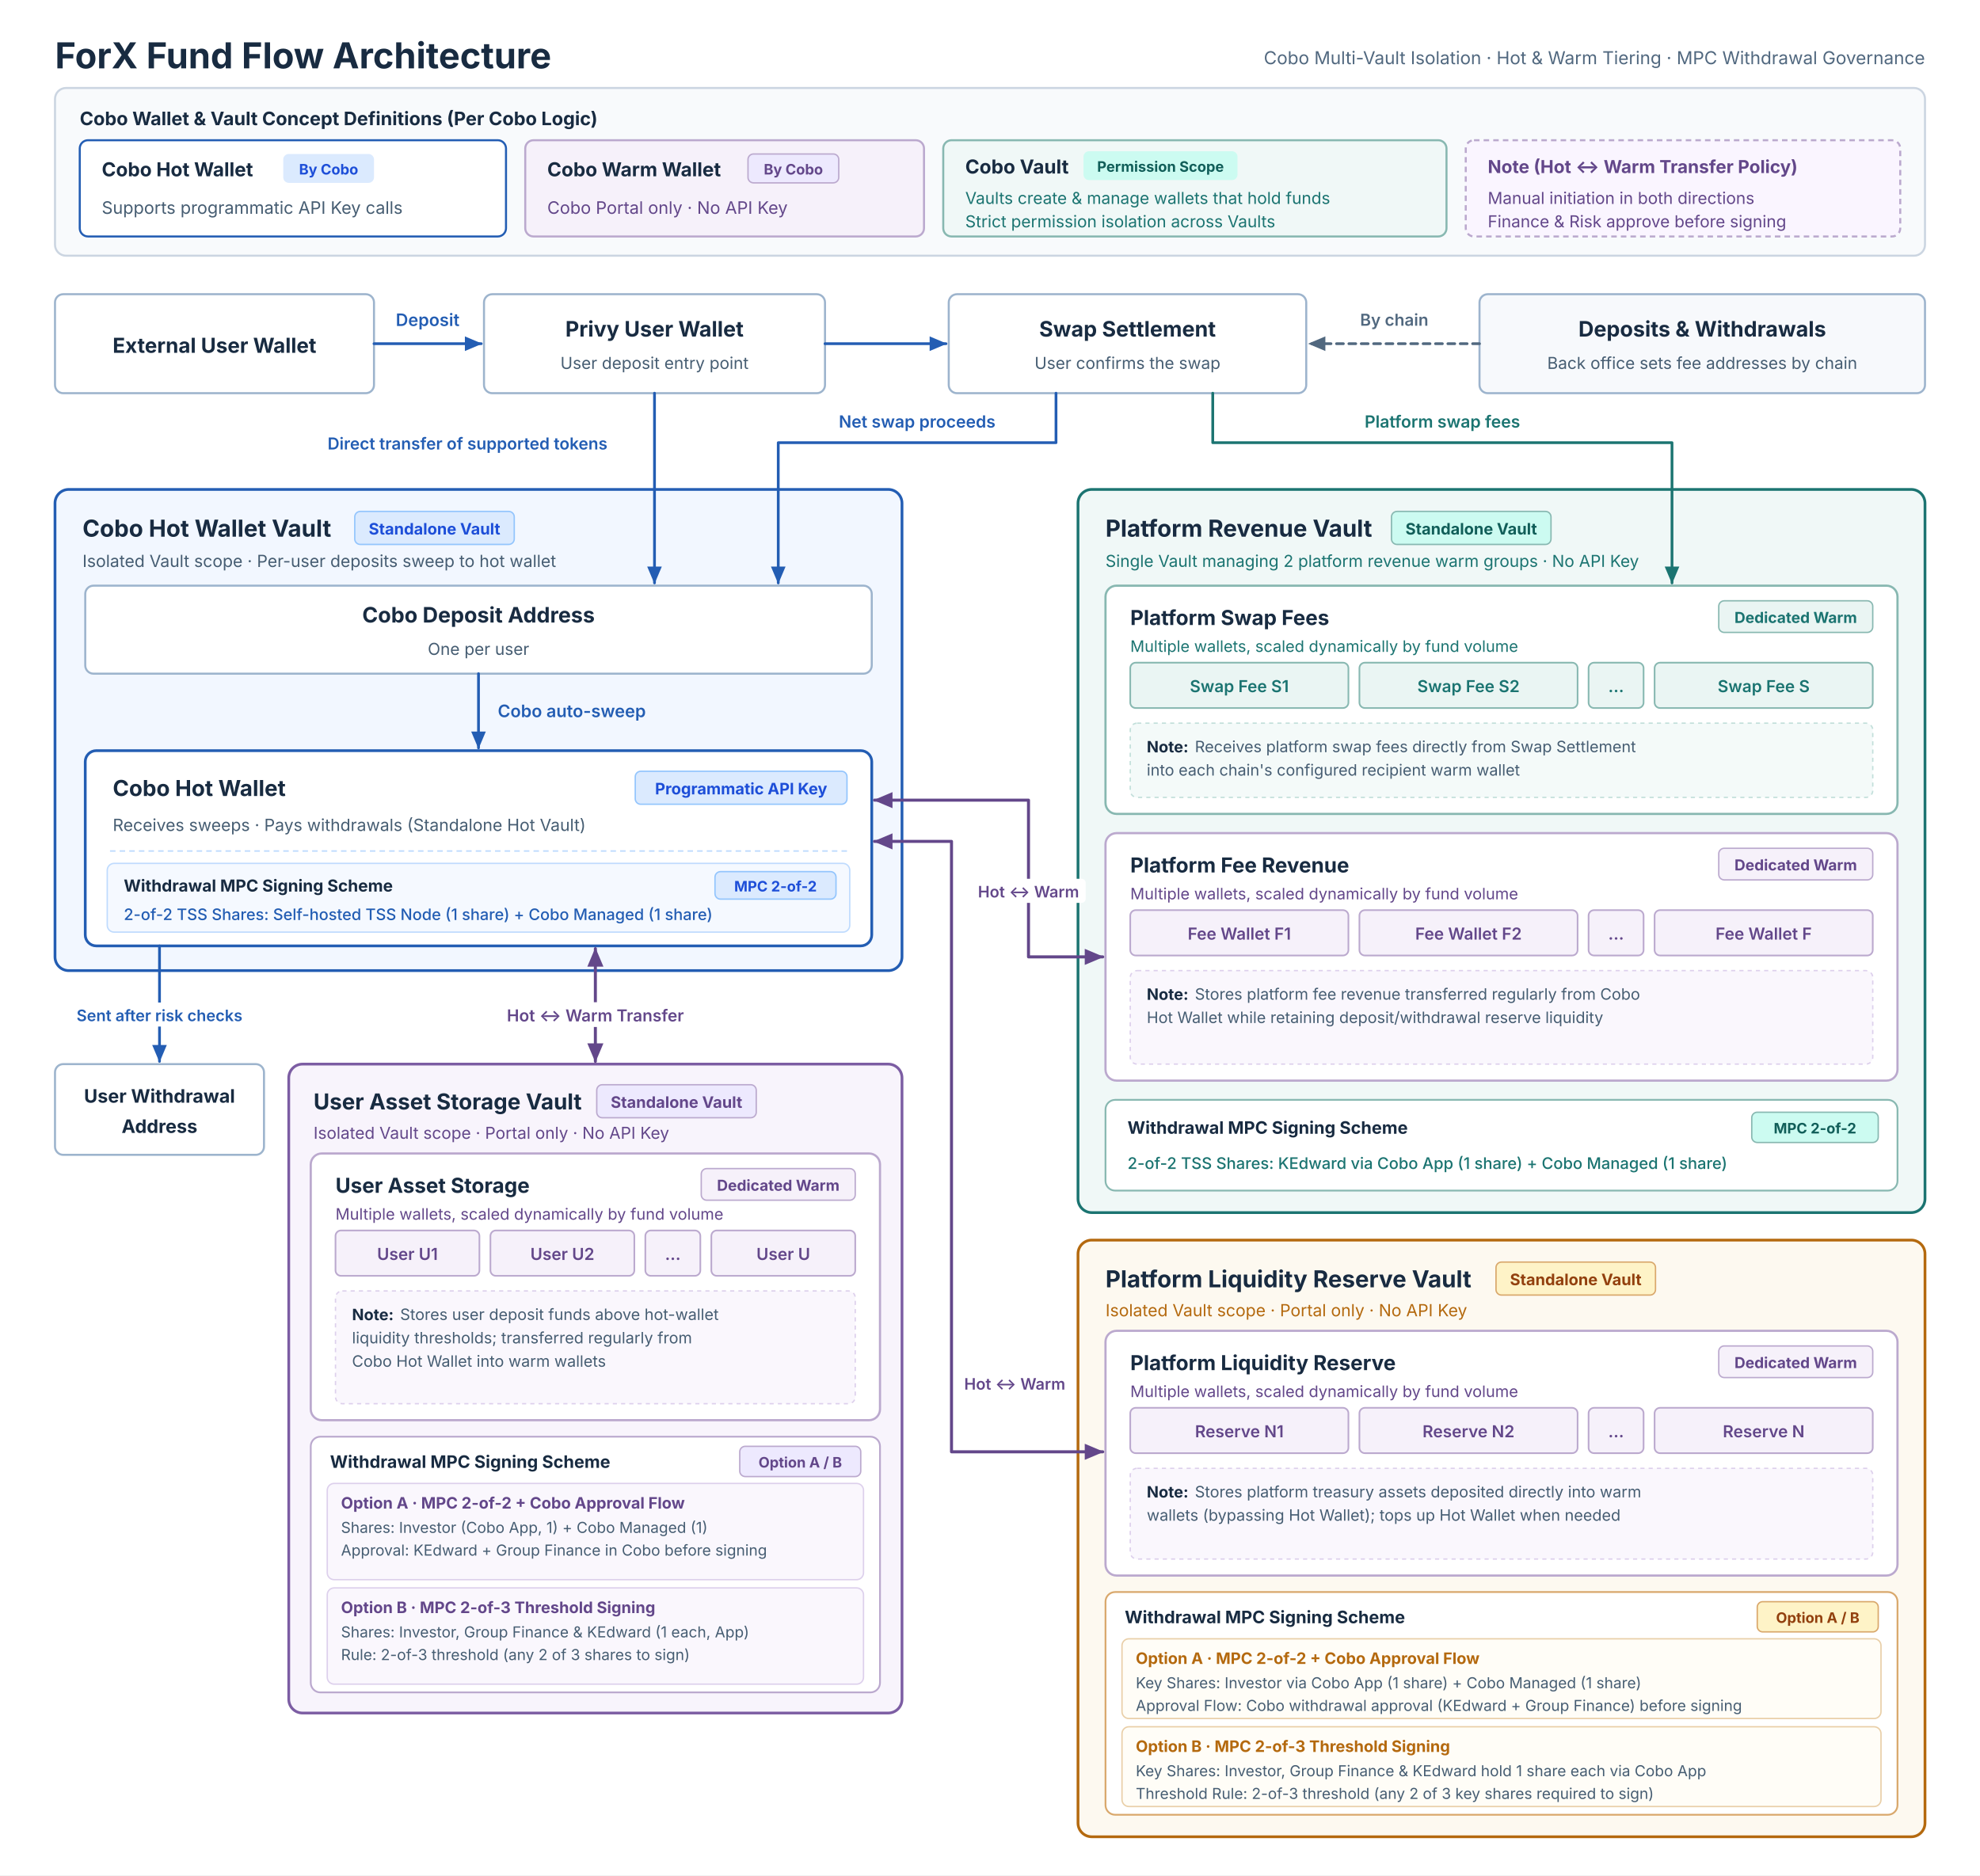
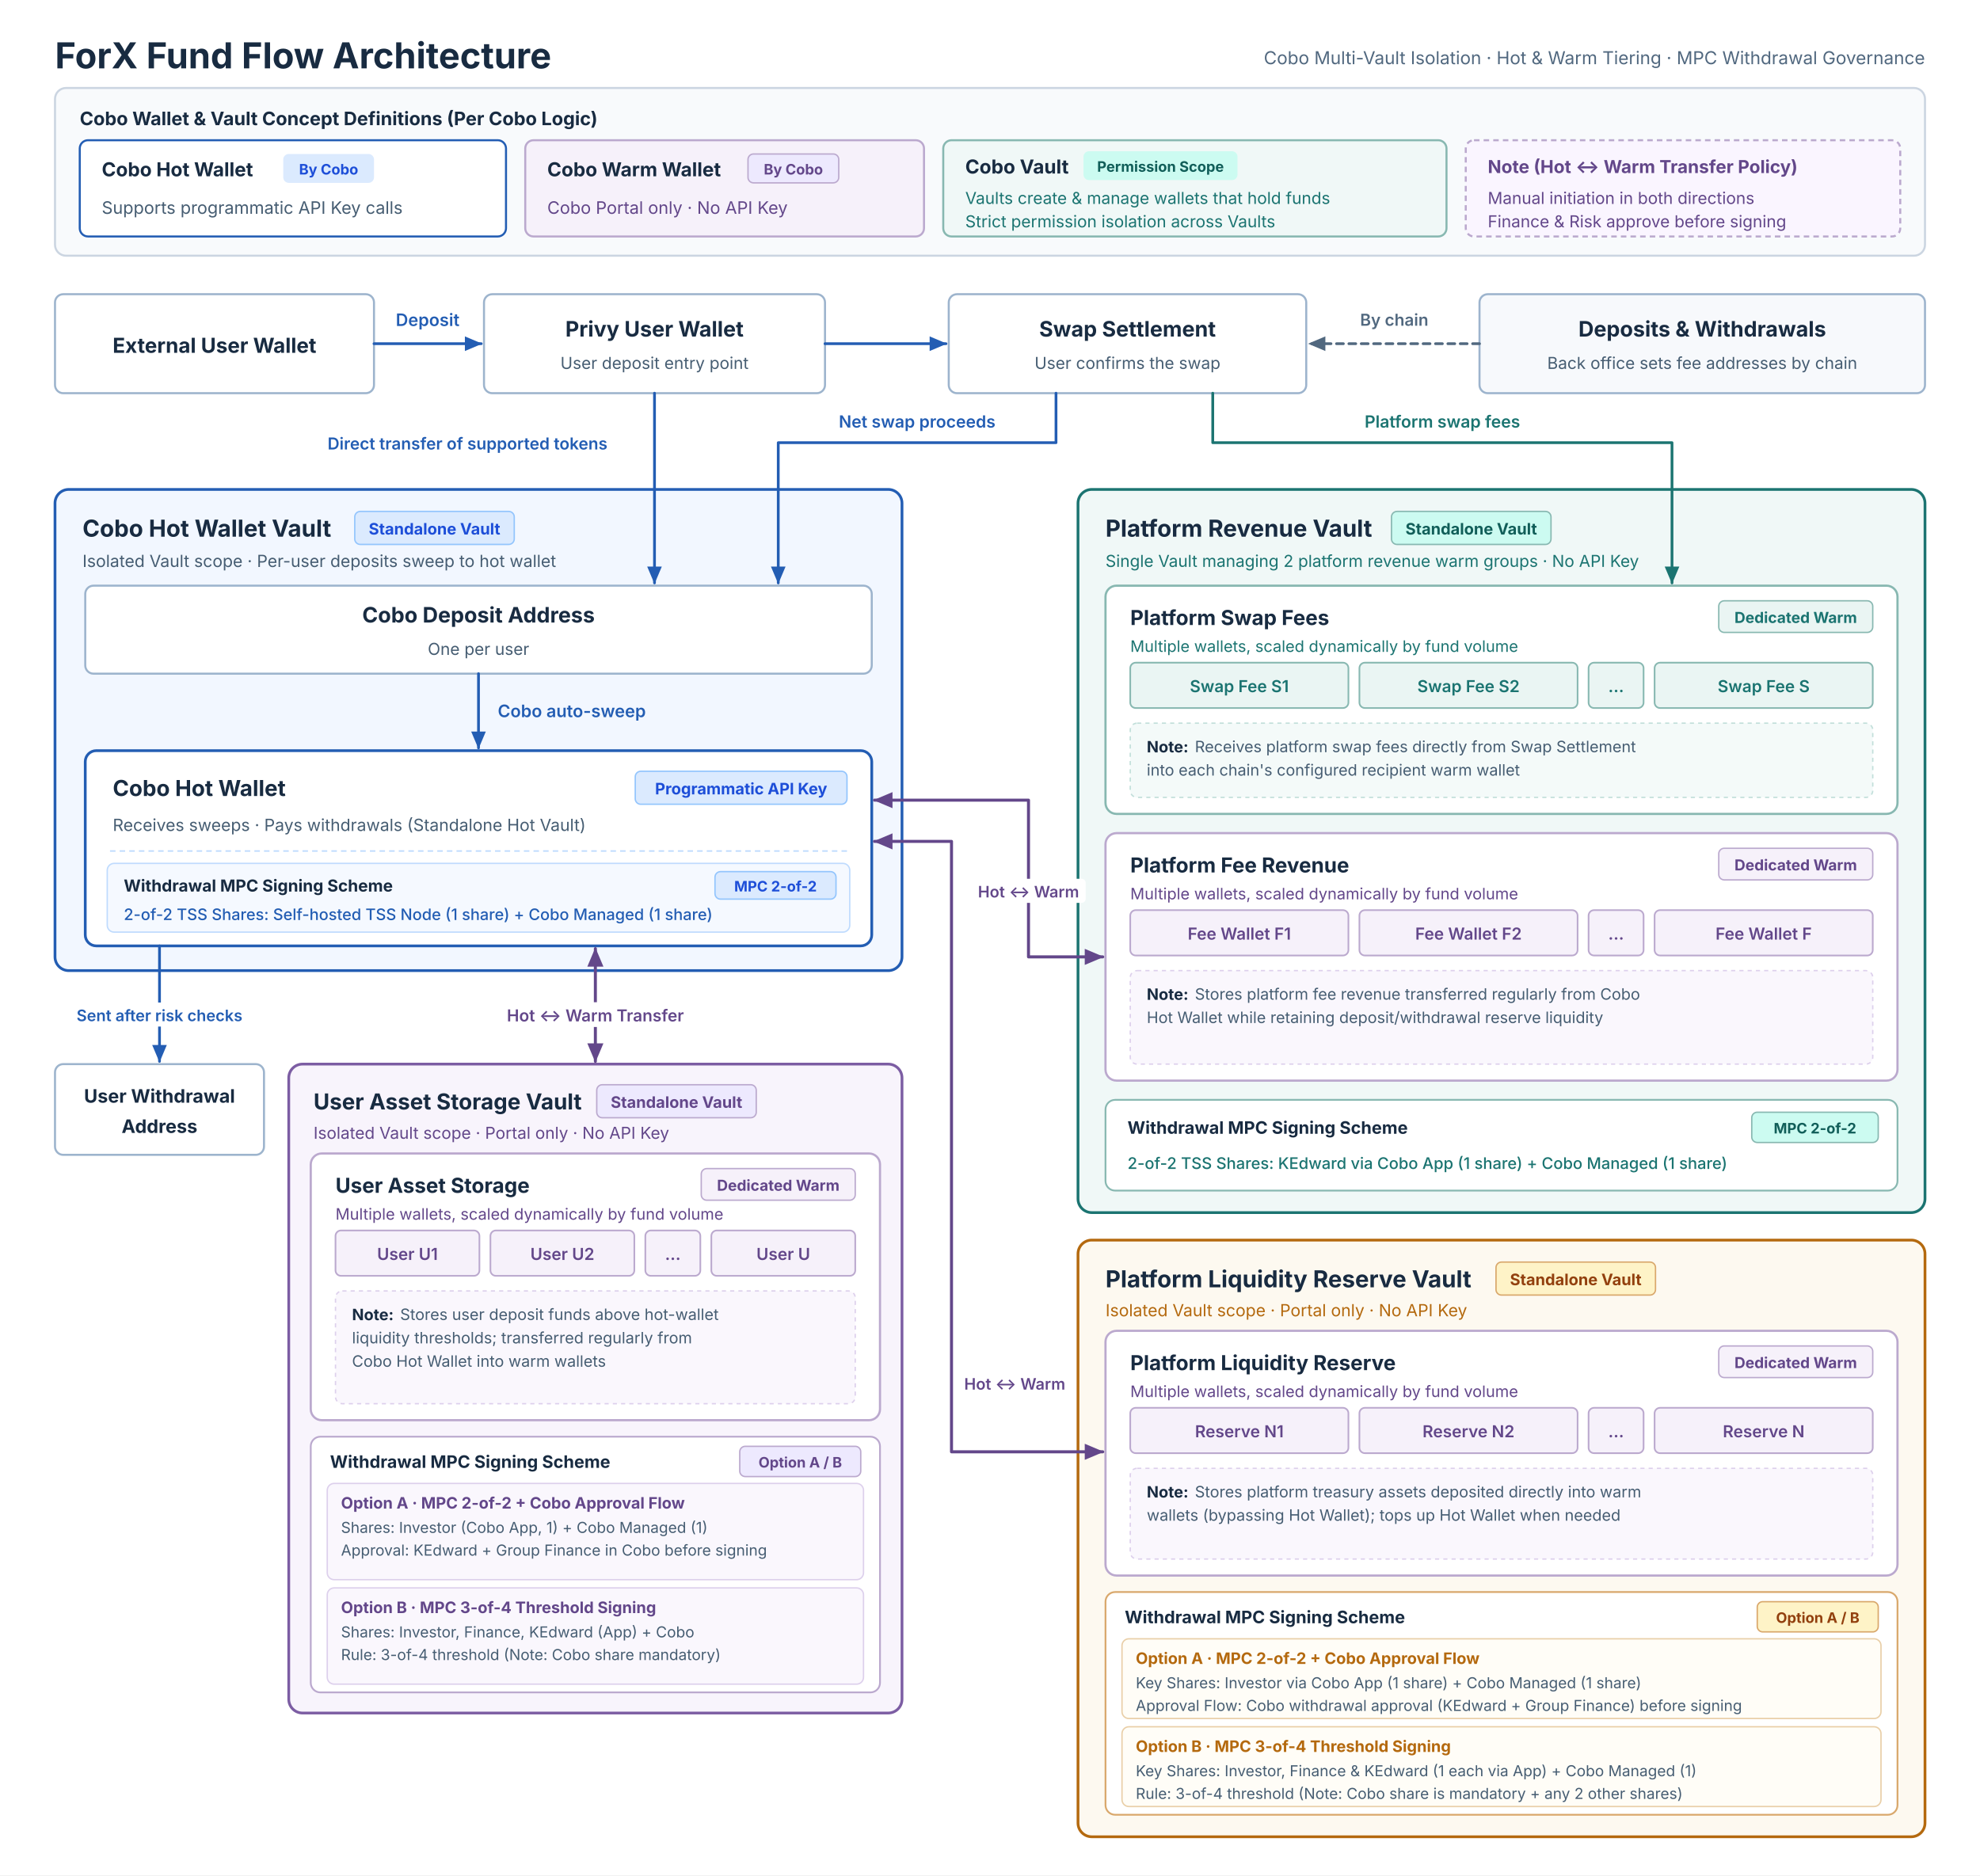
<svg xmlns="http://www.w3.org/2000/svg" viewBox="0 0 1440 1364" width="1440" height="1364" role="img" aria-label="ForX Fund Flow Architecture">
  <defs>
    <style>
      text { font-family: "PingFang SC", "Hiragino Sans GB", "Microsoft YaHei", "WenQuanYi Micro Hei", -apple-system, BlinkMacSystemFont, "Segoe UI", sans-serif; }
    </style>
    <marker id="arr-blue" viewBox="0 0 10 10" refX="8.5" refY="5" markerWidth="7" markerHeight="7" orient="auto">
      <path d="M 0 1.2 L 9 5 L 0 8.8 z" fill="#235DB3" />
    </marker>
    <marker id="arr-teal" viewBox="0 0 10 10" refX="8.5" refY="5" markerWidth="7" markerHeight="7" orient="auto">
      <path d="M 0 1.2 L 9 5 L 0 8.8 z" fill="#1B7471" />
    </marker>
    <marker id="arr-slate" viewBox="0 0 10 10" refX="8.5" refY="5" markerWidth="7" markerHeight="7" orient="auto">
      <path d="M 0 1.2 L 9 5 L 0 8.8 z" fill="#51687F" />
    </marker>
    <marker id="arr-purple" viewBox="0 0 10 10" refX="8.5" refY="5" markerWidth="7" markerHeight="7" orient="auto">
      <path d="M 0 1.2 L 9 5 L 0 8.8 z" fill="#63478A" />
    </marker>
    <marker id="arr-purple-start" viewBox="0 0 10 10" refX="1.5" refY="5" markerWidth="7" markerHeight="7" orient="auto">
      <path d="M 10 1.2 L 1 5 L 10 8.8 z" fill="#63478A" />
    </marker>
  </defs>
  <rect x="0" y="0" width="1440" height="1364" fill="#FFFFFF" />
  <text x="40" y="40" font-size="26" fill="#182B41" font-weight="bold" text-anchor="start" dominant-baseline="middle">ForX Fund Flow Architecture</text>
  <text x="1400" y="42" font-size="13" fill="#51687F" font-weight="normal" text-anchor="end" dominant-baseline="middle">Cobo Multi-Vault Isolation · Hot &amp; Warm Tiering · MPC Withdrawal Governance</text>
  <rect x="40" y="64" width="1360" height="122" rx="8" ry="8" fill="#F8FAFC" stroke="#CBD5E1" stroke-width="1.5" />
  <text x="58" y="86" font-size="13.5" fill="#182B41" font-weight="bold" text-anchor="start" dominant-baseline="middle">Cobo Wallet &amp; Vault Concept Definitions (Per Cobo Logic)</text>
  <rect x="58" y="102" width="310" height="70" rx="6" ry="6" fill="#FFFFFF" stroke="#235DB3" stroke-width="1.5" />
  <text x="74" y="123" font-size="14" fill="#182B41" font-weight="bold" text-anchor="start" dominant-baseline="middle">Cobo Hot Wallet</text>
  <rect x="206" y="112" width="66" height="21" rx="4" fill="#DBEAFE" />
  <text x="239.0" y="123.0" font-size="10.5" fill="#1D4ED8" font-weight="bold" text-anchor="middle" dominant-baseline="middle">By Cobo</text>
  <text x="74" y="151" font-size="12.5" fill="#465D72" font-weight="normal" text-anchor="start" dominant-baseline="middle">Supports programmatic API Key calls</text>
  <rect x="382" y="102" width="290" height="70" rx="6" ry="6" fill="#F6F1FA" stroke="#BBA9CE" stroke-width="1.5" />
  <text x="398" y="123" font-size="14" fill="#182B41" font-weight="bold" text-anchor="start" dominant-baseline="middle">Cobo Warm Wallet</text>
  <rect x="544" y="112" width="66" height="21" rx="4" fill="#EDE9FE" stroke="#BBA9CE" stroke-width="1" />
  <text x="577.0" y="123.0" font-size="10.5" fill="#63478A" font-weight="bold" text-anchor="middle" dominant-baseline="middle">By Cobo</text>
  <text x="398" y="151" font-size="12.5" fill="#63478A" font-weight="normal" text-anchor="start" dominant-baseline="middle">Cobo Portal only · No API Key</text>
  <rect x="686" y="102" width="366" height="70" rx="6" ry="6" fill="#F0F8F7" stroke="#88B8B1" stroke-width="1.5" />
  <text x="702" y="121" font-size="14" fill="#182B41" font-weight="bold" text-anchor="start" dominant-baseline="middle">Cobo Vault</text>
  <rect x="788" y="110" width="112" height="21" rx="4" fill="#CCFBF1" />
  <text x="844.0" y="121.0" font-size="10.5" fill="#115E59" font-weight="bold" text-anchor="middle" dominant-baseline="middle">Permission Scope</text>
  <text x="702" y="144" font-size="12" fill="#1B7471" font-weight="normal" text-anchor="start" dominant-baseline="middle">Vaults create &amp; manage wallets that hold funds</text>
  <text x="702" y="161" font-size="12" fill="#1B7471" font-weight="normal" text-anchor="start" dominant-baseline="middle">Strict permission isolation across Vaults</text>
  <rect x="1066" y="102" width="316" height="70" rx="6" ry="6" fill="#FAF5FF" stroke="#BBA9CE" stroke-width="1.5" stroke-dasharray="4 3" />
  <text x="1082" y="121" font-size="13" fill="#63478A" font-weight="bold" text-anchor="start" dominant-baseline="middle">Note (Hot ↔ Warm Transfer Policy)</text>
  <text x="1082" y="144" font-size="12" fill="#63478A" font-weight="normal" text-anchor="start" dominant-baseline="middle">Manual initiation in both directions</text>
  <text x="1082" y="161" font-size="12" fill="#63478A" font-weight="normal" text-anchor="start" dominant-baseline="middle">Finance &amp; Risk approve before signing</text>
  <rect x="40" y="214" width="232" height="72" rx="6" ry="6" fill="#FFFFFF" stroke="#9DB4CD" stroke-width="1.5" />
  <text x="156.0" y="251.0" font-size="15" fill="#182B41" font-weight="bold" text-anchor="middle" dominant-baseline="middle">External User Wallet</text>
  <rect x="352" y="214" width="248" height="72" rx="6" ry="6" fill="#FFFFFF" stroke="#9DB4CD" stroke-width="1.5" />
  <text x="476.0" y="239.0" font-size="15.5" fill="#182B41" font-weight="bold" text-anchor="middle" dominant-baseline="middle">Privy User Wallet</text>
  <text x="476.0" y="264.0" font-size="12" fill="#465D72" font-weight="normal" text-anchor="middle" dominant-baseline="middle">User deposit entry point</text>
  <rect x="690" y="214" width="260" height="72" rx="6" ry="6" fill="#FFFFFF" stroke="#9DB4CD" stroke-width="1.5" />
  <text x="820.0" y="239.0" font-size="15.5" fill="#182B41" font-weight="bold" text-anchor="middle" dominant-baseline="middle">Swap Settlement</text>
  <text x="820.0" y="264.0" font-size="12" fill="#465D72" font-weight="normal" text-anchor="middle" dominant-baseline="middle">User confirms the swap</text>
  <rect x="1076" y="214" width="324" height="72" rx="6" ry="6" fill="#F7F9FC" stroke="#9DB4CD" stroke-width="1.5" />
  <text x="1238.0" y="239.0" font-size="15.5" fill="#182B41" font-weight="bold" text-anchor="middle" dominant-baseline="middle">Deposits &amp; Withdrawals</text>
  <text x="1238.0" y="264.0" font-size="12" fill="#465D72" font-weight="normal" text-anchor="middle" dominant-baseline="middle">Back office sets fee addresses by chain</text>
  <path d="M 272 250 L 350 250" fill="none" stroke="#235DB3" stroke-width="2.0" stroke-linejoin="round" stroke-linecap="round" marker-end="url(#arr-blue)" />
  <rect x="279.5" y="222.8" width="63.0" height="18.5" rx="3" fill="#FFFFFF" />
  <text x="311" y="232.5" font-size="12.5" fill="#235DB3" font-weight="600" text-anchor="middle" dominant-baseline="middle">Deposit</text>
  <path d="M 600 250 L 688 250" fill="none" stroke="#235DB3" stroke-width="2.0" stroke-linejoin="round" stroke-linecap="round" marker-end="url(#arr-blue)" />
  <path d="M 1076 250 L 952 250" fill="none" stroke="#51687F" stroke-width="2.0" stroke-linejoin="round" stroke-linecap="round" stroke-dasharray="5 4" marker-end="url(#arr-slate)" />
  <rect x="980.1" y="223.0" width="67.8" height="18.0" rx="3" fill="#FFFFFF" />
  <text x="1014" y="232.5" font-size="12" fill="#51687F" font-weight="600" text-anchor="middle" dominant-baseline="middle">By chain</text>
  <rect x="40" y="356" width="616" height="350" rx="10" ry="10" fill="#F2F7FF" stroke="#235DB3" stroke-width="2.0" />
  <text x="60" y="384" font-size="17" fill="#182B41" font-weight="bold" text-anchor="start" dominant-baseline="middle">Cobo Hot Wallet Vault</text>
  <rect x="258" y="372" width="116" height="24" rx="4" fill="#DBEAFE" stroke="#93C5FD" stroke-width="1" />
  <text x="316.0" y="384.5" font-size="11.5" fill="#1D4ED8" font-weight="bold" text-anchor="middle" dominant-baseline="middle">Standalone Vault</text>
  <text x="60" y="408" font-size="12.2" fill="#465D72" font-weight="normal" text-anchor="start" dominant-baseline="middle">Isolated Vault scope · Per-user deposits sweep to hot wallet</text>
  <rect x="62" y="426" width="572" height="64" rx="6" ry="6" fill="#FFFFFF" stroke="#9DB4CD" stroke-width="1.5" />
  <text x="348.0" y="447.0" font-size="15.5" fill="#182B41" font-weight="bold" text-anchor="middle" dominant-baseline="middle">Cobo Deposit Address</text>
  <text x="348.0" y="472.0" font-size="12" fill="#465D72" font-weight="normal" text-anchor="middle" dominant-baseline="middle">One per user</text>
  <rect x="62" y="546" width="572" height="142" rx="8" ry="8" fill="#FFFFFF" stroke="#235DB3" stroke-width="2.0" />
  <text x="82" y="573" font-size="16" fill="#182B41" font-weight="bold" text-anchor="start" dominant-baseline="middle">Cobo Hot Wallet</text>
  <rect x="462" y="561" width="154" height="24" rx="4" fill="#DBEAFE" stroke="#93C5FD" stroke-width="1" />
  <text x="539.0" y="573.5" font-size="11.5" fill="#1D4ED8" font-weight="bold" text-anchor="middle" dominant-baseline="middle">Programmatic API Key</text>
  <text x="82" y="600" font-size="12.2" fill="#465D72" font-weight="normal" text-anchor="start" dominant-baseline="middle">Receives sweeps · Pays withdrawals (Standalone Hot Vault)</text>
  <line x1="80" y1="619" x2="616" y2="619" stroke="#BFDBFE" stroke-width="1.1" stroke-dasharray="4 3" />
  <rect x="78" y="628" width="540" height="50" rx="5" ry="5" fill="#F5F9FF" stroke="#BFDBFE" stroke-width="1.0" />
  <text x="90" y="644" font-size="12" fill="#182B41" font-weight="bold" text-anchor="start" dominant-baseline="middle">Withdrawal MPC Signing Scheme</text>
  <rect x="520" y="634" width="88" height="20" rx="4" fill="#DBEAFE" stroke="#93C5FD" stroke-width="1" />
  <text x="564.0" y="644.5" font-size="10.5" fill="#1D4ED8" font-weight="bold" text-anchor="middle" dominant-baseline="middle">MPC 2-of-2</text>
  <text x="90" y="665" font-size="11.5" fill="#235DB3" font-weight="500" text-anchor="start" dominant-baseline="middle">2-of-2 TSS Shares: Self-hosted TSS Node (1 share) + Cobo Managed (1 share)</text>
  <path d="M 348 490 L 348 544" fill="none" stroke="#235DB3" stroke-width="2.0" stroke-linejoin="round" stroke-linecap="round" marker-end="url(#arr-blue)" />
  <text x="362" y="517" font-size="12.5" fill="#235DB3" font-weight="600" text-anchor="start" dominant-baseline="middle">Cobo auto-sweep</text>
  <rect x="40" y="774" width="152" height="66" rx="6" ry="6" fill="#FFFFFF" stroke="#9DB4CD" stroke-width="1.5" />
  <text x="116.0" y="797.0" font-size="13.5" fill="#182B41" font-weight="bold" text-anchor="middle" dominant-baseline="middle">User Withdrawal</text>
  <text x="116.0" y="819.0" font-size="13.5" fill="#182B41" font-weight="bold" text-anchor="middle" dominant-baseline="middle">Address</text>
  <rect x="210" y="774" width="446" height="472" rx="10" ry="10" fill="#F8F4FC" stroke="#7C5DA3" stroke-width="2.0" />
  <text x="228" y="801" font-size="16" fill="#182B41" font-weight="bold" text-anchor="start" dominant-baseline="middle">User Asset Storage Vault</text>
  <rect x="434" y="789" width="116" height="24" rx="4" fill="#EDE9FE" stroke="#BBA9CE" stroke-width="1" />
  <text x="492.0" y="801.5" font-size="11.5" fill="#63478A" font-weight="bold" text-anchor="middle" dominant-baseline="middle">Standalone Vault</text>
  <text x="228" y="824" font-size="12" fill="#63478A" font-weight="normal" text-anchor="start" dominant-baseline="middle">Isolated Vault scope · Portal only · No API Key</text>
  <rect x="226" y="839" width="414" height="194" rx="8" ry="8" fill="#FFFFFF" stroke="#BBA9CE" stroke-width="1.6" />
  <text x="244" y="862" font-size="15" fill="#182B41" font-weight="bold" text-anchor="start" dominant-baseline="middle">User Asset Storage</text>
  <rect x="510" y="850" width="112" height="23" rx="4" fill="#F6F1FA" stroke="#BBA9CE" stroke-width="1" />
  <text x="566.0" y="862.0" font-size="11" fill="#63478A" font-weight="bold" text-anchor="middle" dominant-baseline="middle">Dedicated Warm</text>
  <text x="244" y="883" font-size="11.5" fill="#63478A" font-weight="normal" text-anchor="start" dominant-baseline="middle">Multiple wallets, scaled dynamically by fund volume</text>
  <rect x="244" y="895" width="104.667" height="33" rx="4" ry="4" fill="#F6F1FA" stroke="#BBA9CE" stroke-width="1.2" />
  <text x="296.333" y="912.0" font-size="12" fill="#63478A" font-weight="600" text-anchor="middle" dominant-baseline="middle">User U1</text>
  <rect x="356.667" y="895" width="104.667" height="33" rx="4" ry="4" fill="#F6F1FA" stroke="#BBA9CE" stroke-width="1.2" />
  <text x="409.0" y="912.0" font-size="12" fill="#63478A" font-weight="600" text-anchor="middle" dominant-baseline="middle">User U2</text>
  <rect x="469.333" y="895" width="40" height="33" rx="4" ry="4" fill="#F6F1FA" stroke="#BBA9CE" stroke-width="1.2" />
  <text x="489.333" y="912.0" font-size="12" fill="#63478A" font-weight="600" text-anchor="middle" dominant-baseline="middle">…</text>
  <rect x="517.333" y="895" width="104.667" height="33" rx="4" ry="4" fill="#F6F1FA" stroke="#BBA9CE" stroke-width="1.2" />
  <text x="569.667" y="912.0" font-size="12" fill="#63478A" font-weight="600" text-anchor="middle" dominant-baseline="middle">User U</text>
  <rect x="244" y="939" width="378" height="82" rx="5" ry="5" fill="#FAF7FD" stroke="#DDD0EC" stroke-width="1.0" stroke-dasharray="3 3" />
  <text x="256" y="956" font-size="11.4" fill="#182B41" font-weight="bold" text-anchor="start" dominant-baseline="middle">Note:</text>
  <text x="291" y="956" font-size="11.4" fill="#465D72" font-weight="normal" text-anchor="start" dominant-baseline="middle">Stores user deposit funds above hot-wallet</text>
  <text x="256" y="973" font-size="11.4" fill="#465D72" font-weight="normal" text-anchor="start" dominant-baseline="middle">liquidity thresholds; transferred regularly from</text>
  <text x="256" y="990" font-size="11.4" fill="#465D72" font-weight="normal" text-anchor="start" dominant-baseline="middle">Cobo Hot Wallet into warm wallets</text>
  <rect x="226" y="1045" width="414" height="186" rx="7" ry="7" fill="#FFFFFF" stroke="#BBA9CE" stroke-width="1.3" />
  <text x="240" y="1063" font-size="12.5" fill="#182B41" font-weight="bold" text-anchor="start" dominant-baseline="middle">Withdrawal MPC Signing Scheme</text>
  <rect x="538" y="1052" width="88" height="22" rx="4" fill="#EDE9FE" stroke="#BBA9CE" stroke-width="1" />
  <text x="582.0" y="1063.5" font-size="10.5" fill="#63478A" font-weight="bold" text-anchor="middle" dominant-baseline="middle">Option A / B</text>
  <rect x="238" y="1079.0" width="390" height="70.0" rx="5" ry="5" fill="#FAF7FD" stroke="#DDD0EC" stroke-width="1.0" />
  <text x="248" y="1093.0" font-size="11.5" fill="#63478A" font-weight="bold" text-anchor="start" dominant-baseline="middle">Option A · MPC 2-of-2 + Cobo Approval Flow</text>
  <text x="248" y="1111.0" font-size="11.0" fill="#465D72" font-weight="normal" text-anchor="start" dominant-baseline="middle">Shares: Investor (Cobo App, 1) + Cobo Managed (1)</text>
  <text x="248" y="1127.5" font-size="11.0" fill="#465D72" font-weight="normal" text-anchor="start" dominant-baseline="middle">Approval: KEdward + Group Finance in Cobo before signing</text>
  <rect x="238" y="1155.0" width="390" height="70.0" rx="5" ry="5" fill="#FAF7FD" stroke="#DDD0EC" stroke-width="1.0" />
-   <text x="248" y="1169.0" font-size="11.5" fill="#63478A" font-weight="bold" text-anchor="start" dominant-baseline="middle">Option B · MPC 2-of-3 Threshold Signing</text>
-   <text x="248" y="1187.0" font-size="11.0" fill="#465D72" font-weight="normal" text-anchor="start" dominant-baseline="middle">Shares: Investor, Group Finance &amp; KEdward (1 each, App)</text>
-   <text x="248" y="1203.5" font-size="11.0" fill="#465D72" font-weight="normal" text-anchor="start" dominant-baseline="middle">Rule: 2-of-3 threshold (any 2 of 3 shares to sign)</text>
+   <text x="248" y="1169.0" font-size="11.5" fill="#63478A" font-weight="bold" text-anchor="start" dominant-baseline="middle">Option B · MPC 3-of-4 Threshold Signing</text>
+   <text x="248" y="1187.0" font-size="11.0" fill="#465D72" font-weight="normal" text-anchor="start" dominant-baseline="middle">Shares: Investor, Finance, KEdward (App) + Cobo</text>
+   <text x="248" y="1203.5" font-size="11.0" fill="#465D72" font-weight="normal" text-anchor="start" dominant-baseline="middle">Rule: 3-of-4 threshold (Note: Cobo share mandatory)</text>
  <path d="M 116 688 L 116 772" fill="none" stroke="#235DB3" stroke-width="2.0" stroke-linejoin="round" stroke-linecap="round" marker-end="url(#arr-blue)" />
  <rect x="38.2" y="729.2" width="155.7" height="17.5" rx="3" fill="#FFFFFF" />
  <text x="116" y="738.5" font-size="11.5" fill="#235DB3" font-weight="600" text-anchor="middle" dominant-baseline="middle">Sent after risk checks</text>
  <path d="M 433 690 L 433 772" fill="none" stroke="#63478A" stroke-width="2.2" stroke-linejoin="round" stroke-linecap="round" marker-start="url(#arr-purple-start)" marker-end="url(#arr-purple)" />
  <rect x="359.6" y="729.0" width="146.7" height="18.0" rx="3" fill="#FFFFFF" />
  <text x="433" y="738.5" font-size="12" fill="#63478A" font-weight="600" text-anchor="middle" dominant-baseline="middle">Hot ↔ Warm Transfer</text>
  <rect x="784" y="356" width="616" height="526" rx="10" ry="10" fill="#F0F8F7" stroke="#1B7471" stroke-width="2.0" />
  <text x="804" y="384" font-size="17" fill="#182B41" font-weight="bold" text-anchor="start" dominant-baseline="middle">Platform Revenue Vault</text>
  <rect x="1012" y="372" width="116" height="24" rx="4" fill="#CCFBF1" stroke="#88B8B1" stroke-width="1" />
  <text x="1070.0" y="384.5" font-size="11.5" fill="#115E59" font-weight="bold" text-anchor="middle" dominant-baseline="middle">Standalone Vault</text>
  <text x="804" y="408" font-size="12.0" fill="#1B7471" font-weight="normal" text-anchor="start" dominant-baseline="middle">Single Vault managing 2 platform revenue warm groups · No API Key</text>
  <rect x="804" y="426" width="576" height="166" rx="8" ry="8" fill="#FFFFFF" stroke="#88B8B1" stroke-width="1.6" />
  <text x="822" y="449" font-size="15" fill="#182B41" font-weight="bold" text-anchor="start" dominant-baseline="middle">Platform Swap Fees</text>
  <rect x="1250" y="437" width="112" height="23" rx="4" fill="#EAF5F3" stroke="#88B8B1" stroke-width="1" />
  <text x="1306.0" y="449.0" font-size="11" fill="#1B7471" font-weight="bold" text-anchor="middle" dominant-baseline="middle">Dedicated Warm</text>
  <text x="822" y="470" font-size="11.5" fill="#1B7471" font-weight="normal" text-anchor="start" dominant-baseline="middle">Multiple wallets, scaled dynamically by fund volume</text>
  <rect x="822" y="482" width="158.667" height="33" rx="4" ry="4" fill="#EAF5F3" stroke="#88B8B1" stroke-width="1.2" />
  <text x="901.333" y="499.0" font-size="12" fill="#1B7471" font-weight="600" text-anchor="middle" dominant-baseline="middle">Swap Fee S1</text>
  <rect x="988.667" y="482" width="158.667" height="33" rx="4" ry="4" fill="#EAF5F3" stroke="#88B8B1" stroke-width="1.2" />
  <text x="1068.0" y="499.0" font-size="12" fill="#1B7471" font-weight="600" text-anchor="middle" dominant-baseline="middle">Swap Fee S2</text>
  <rect x="1155.333" y="482" width="40" height="33" rx="4" ry="4" fill="#EAF5F3" stroke="#88B8B1" stroke-width="1.2" />
  <text x="1175.333" y="499.0" font-size="12" fill="#1B7471" font-weight="600" text-anchor="middle" dominant-baseline="middle">…</text>
  <rect x="1203.333" y="482" width="158.667" height="33" rx="4" ry="4" fill="#EAF5F3" stroke="#88B8B1" stroke-width="1.2" />
  <text x="1282.667" y="499.0" font-size="12" fill="#1B7471" font-weight="600" text-anchor="middle" dominant-baseline="middle">Swap Fee S</text>
  <rect x="822" y="526" width="540" height="54" rx="5" ry="5" fill="#F4FAF9" stroke="#C2DFDA" stroke-width="1.0" stroke-dasharray="3 3" />
  <text x="834" y="543" font-size="11.4" fill="#182B41" font-weight="bold" text-anchor="start" dominant-baseline="middle">Note:</text>
  <text x="869" y="543" font-size="11.4" fill="#465D72" font-weight="normal" text-anchor="start" dominant-baseline="middle">Receives platform swap fees directly from Swap Settlement</text>
  <text x="834" y="560" font-size="11.4" fill="#465D72" font-weight="normal" text-anchor="start" dominant-baseline="middle">into each chain's configured recipient warm wallet</text>
  <rect x="804" y="606" width="576" height="180" rx="8" ry="8" fill="#FFFFFF" stroke="#BBA9CE" stroke-width="1.6" />
  <text x="822" y="629" font-size="15" fill="#182B41" font-weight="bold" text-anchor="start" dominant-baseline="middle">Platform Fee Revenue</text>
  <rect x="1250" y="617" width="112" height="23" rx="4" fill="#F6F1FA" stroke="#BBA9CE" stroke-width="1" />
  <text x="1306.0" y="629.0" font-size="11" fill="#63478A" font-weight="bold" text-anchor="middle" dominant-baseline="middle">Dedicated Warm</text>
  <text x="822" y="650" font-size="11.5" fill="#63478A" font-weight="normal" text-anchor="start" dominant-baseline="middle">Multiple wallets, scaled dynamically by fund volume</text>
  <rect x="822" y="662" width="158.667" height="33" rx="4" ry="4" fill="#F6F1FA" stroke="#BBA9CE" stroke-width="1.2" />
  <text x="901.333" y="679.0" font-size="12" fill="#63478A" font-weight="600" text-anchor="middle" dominant-baseline="middle">Fee Wallet F1</text>
  <rect x="988.667" y="662" width="158.667" height="33" rx="4" ry="4" fill="#F6F1FA" stroke="#BBA9CE" stroke-width="1.2" />
  <text x="1068.0" y="679.0" font-size="12" fill="#63478A" font-weight="600" text-anchor="middle" dominant-baseline="middle">Fee Wallet F2</text>
  <rect x="1155.333" y="662" width="40" height="33" rx="4" ry="4" fill="#F6F1FA" stroke="#BBA9CE" stroke-width="1.2" />
  <text x="1175.333" y="679.0" font-size="12" fill="#63478A" font-weight="600" text-anchor="middle" dominant-baseline="middle">…</text>
  <rect x="1203.333" y="662" width="158.667" height="33" rx="4" ry="4" fill="#F6F1FA" stroke="#BBA9CE" stroke-width="1.2" />
  <text x="1282.667" y="679.0" font-size="12" fill="#63478A" font-weight="600" text-anchor="middle" dominant-baseline="middle">Fee Wallet F</text>
  <rect x="822" y="706" width="540" height="68" rx="5" ry="5" fill="#FAF7FD" stroke="#DDD0EC" stroke-width="1.0" stroke-dasharray="3 3" />
  <text x="834" y="723" font-size="11.4" fill="#182B41" font-weight="bold" text-anchor="start" dominant-baseline="middle">Note:</text>
  <text x="869" y="723" font-size="11.4" fill="#465D72" font-weight="normal" text-anchor="start" dominant-baseline="middle">Stores platform fee revenue transferred regularly from Cobo</text>
  <text x="834" y="740" font-size="11.4" fill="#465D72" font-weight="normal" text-anchor="start" dominant-baseline="middle">Hot Wallet while retaining deposit/withdrawal reserve liquidity</text>
  <rect x="804" y="800" width="576" height="66" rx="7" ry="7" fill="#FFFFFF" stroke="#88B8B1" stroke-width="1.3" />
  <text x="820" y="820" font-size="12.5" fill="#182B41" font-weight="bold" text-anchor="start" dominant-baseline="middle">Withdrawal MPC Signing Scheme</text>
  <rect x="1274" y="809" width="92" height="22" rx="4" fill="#CCFBF1" stroke="#88B8B1" stroke-width="1" />
  <text x="1320.0" y="820.5" font-size="10.5" fill="#115E59" font-weight="bold" text-anchor="middle" dominant-baseline="middle">MPC 2-of-2</text>
  <text x="820" y="846" font-size="11.6" fill="#1B7471" font-weight="500" text-anchor="start" dominant-baseline="middle">2-of-2 TSS Shares: KEdward via Cobo App (1 share) + Cobo Managed (1 share)</text>
  <rect x="784" y="902" width="616" height="434" rx="10" ry="10" fill="#FDF9F0" stroke="#B4690E" stroke-width="2.0" />
  <text x="804" y="930" font-size="17" fill="#182B41" font-weight="bold" text-anchor="start" dominant-baseline="middle">Platform Liquidity Reserve Vault</text>
  <rect x="1088" y="918" width="116" height="24" rx="4" fill="#FEF3C7" stroke="#D9A86C" stroke-width="1" />
  <text x="1146.0" y="930.5" font-size="11.5" fill="#92400E" font-weight="bold" text-anchor="middle" dominant-baseline="middle">Standalone Vault</text>
  <text x="804" y="953" font-size="12.2" fill="#B4690E" font-weight="normal" text-anchor="start" dominant-baseline="middle">Isolated Vault scope · Portal only · No API Key</text>
  <rect x="804" y="968" width="576" height="178" rx="8" ry="8" fill="#FFFFFF" stroke="#BBA9CE" stroke-width="1.6" />
  <text x="822" y="991" font-size="15" fill="#182B41" font-weight="bold" text-anchor="start" dominant-baseline="middle">Platform Liquidity Reserve</text>
  <rect x="1250" y="979" width="112" height="23" rx="4" fill="#F6F1FA" stroke="#BBA9CE" stroke-width="1" />
  <text x="1306.0" y="991.0" font-size="11" fill="#63478A" font-weight="bold" text-anchor="middle" dominant-baseline="middle">Dedicated Warm</text>
  <text x="822" y="1012" font-size="11.5" fill="#63478A" font-weight="normal" text-anchor="start" dominant-baseline="middle">Multiple wallets, scaled dynamically by fund volume</text>
  <rect x="822" y="1024" width="158.667" height="33" rx="4" ry="4" fill="#F6F1FA" stroke="#BBA9CE" stroke-width="1.2" />
  <text x="901.333" y="1041.0" font-size="12" fill="#63478A" font-weight="600" text-anchor="middle" dominant-baseline="middle">Reserve N1</text>
  <rect x="988.667" y="1024" width="158.667" height="33" rx="4" ry="4" fill="#F6F1FA" stroke="#BBA9CE" stroke-width="1.2" />
  <text x="1068.0" y="1041.0" font-size="12" fill="#63478A" font-weight="600" text-anchor="middle" dominant-baseline="middle">Reserve N2</text>
  <rect x="1155.333" y="1024" width="40" height="33" rx="4" ry="4" fill="#F6F1FA" stroke="#BBA9CE" stroke-width="1.2" />
  <text x="1175.333" y="1041.0" font-size="12" fill="#63478A" font-weight="600" text-anchor="middle" dominant-baseline="middle">…</text>
  <rect x="1203.333" y="1024" width="158.667" height="33" rx="4" ry="4" fill="#F6F1FA" stroke="#BBA9CE" stroke-width="1.2" />
  <text x="1282.667" y="1041.0" font-size="12" fill="#63478A" font-weight="600" text-anchor="middle" dominant-baseline="middle">Reserve N</text>
  <rect x="822" y="1068" width="540" height="66" rx="5" ry="5" fill="#FAF7FD" stroke="#DDD0EC" stroke-width="1.0" stroke-dasharray="3 3" />
  <text x="834" y="1085" font-size="11.4" fill="#182B41" font-weight="bold" text-anchor="start" dominant-baseline="middle">Note:</text>
  <text x="869" y="1085" font-size="11.4" fill="#465D72" font-weight="normal" text-anchor="start" dominant-baseline="middle">Stores platform treasury assets deposited directly into warm</text>
  <text x="834" y="1102" font-size="11.4" fill="#465D72" font-weight="normal" text-anchor="start" dominant-baseline="middle">wallets (bypassing Hot Wallet); tops up Hot Wallet when needed</text>
  <rect x="804" y="1158" width="576" height="162" rx="7" ry="7" fill="#FFFFFF" stroke="#D9A86C" stroke-width="1.3" />
  <text x="818" y="1176" font-size="12.5" fill="#182B41" font-weight="bold" text-anchor="start" dominant-baseline="middle">Withdrawal MPC Signing Scheme</text>
  <rect x="1278" y="1165" width="88" height="22" rx="4" fill="#FEF3C7" stroke="#D9A86C" stroke-width="1" />
  <text x="1322.0" y="1176.5" font-size="10.5" fill="#92400E" font-weight="bold" text-anchor="middle" dominant-baseline="middle">Option A / B</text>
  <rect x="816" y="1192.0" width="552" height="58.0" rx="5" ry="5" fill="#FFFDF7" stroke="#E9CFA8" stroke-width="1.0" />
  <text x="826" y="1206.0" font-size="11.5" fill="#B4690E" font-weight="bold" text-anchor="start" dominant-baseline="middle">Option A · MPC 2-of-2 + Cobo Approval Flow</text>
  <text x="826" y="1224.0" font-size="11.0" fill="#465D72" font-weight="normal" text-anchor="start" dominant-baseline="middle">Key Shares: Investor via Cobo App (1 share) + Cobo Managed (1 share)</text>
  <text x="826" y="1240.5" font-size="11.0" fill="#465D72" font-weight="normal" text-anchor="start" dominant-baseline="middle">Approval Flow: Cobo withdrawal approval (KEdward + Group Finance) before signing</text>
  <rect x="816" y="1256.0" width="552" height="58.0" rx="5" ry="5" fill="#FFFDF7" stroke="#E9CFA8" stroke-width="1.0" />
-   <text x="826" y="1270.0" font-size="11.5" fill="#B4690E" font-weight="bold" text-anchor="start" dominant-baseline="middle">Option B · MPC 2-of-3 Threshold Signing</text>
-   <text x="826" y="1288.0" font-size="11.0" fill="#465D72" font-weight="normal" text-anchor="start" dominant-baseline="middle">Key Shares: Investor, Group Finance &amp; KEdward hold 1 share each via Cobo App</text>
-   <text x="826" y="1304.5" font-size="11.0" fill="#465D72" font-weight="normal" text-anchor="start" dominant-baseline="middle">Threshold Rule: 2-of-3 threshold (any 2 of 3 key shares required to sign)</text>
+   <text x="826" y="1270.0" font-size="11.5" fill="#B4690E" font-weight="bold" text-anchor="start" dominant-baseline="middle">Option B · MPC 3-of-4 Threshold Signing</text>
+   <text x="826" y="1288.0" font-size="11.0" fill="#465D72" font-weight="normal" text-anchor="start" dominant-baseline="middle">Key Shares: Investor, Finance &amp; KEdward (1 each via App) + Cobo Managed (1)</text>
+   <text x="826" y="1304.5" font-size="11.0" fill="#465D72" font-weight="normal" text-anchor="start" dominant-baseline="middle">Rule: 3-of-4 threshold (Note: Cobo share is mandatory + any 2 other shares)</text>
  <path d="M 476 286 L 476 424" fill="none" stroke="#235DB3" stroke-width="2.0" stroke-linejoin="round" stroke-linecap="round" marker-end="url(#arr-blue)" />
  <rect x="215.4" y="313.0" width="249.2" height="18.0" rx="3" fill="#FFFFFF" />
  <text x="340" y="322.5" font-size="12" fill="#235DB3" font-weight="600" text-anchor="middle" dominant-baseline="middle">Direct transfer of supported tokens</text>
  <path d="M 768 286 L 768 322 L 566 322 L 566 424" fill="none" stroke="#235DB3" stroke-width="2.0" stroke-linejoin="round" stroke-linecap="round" marker-end="url(#arr-blue)" />
  <rect x="601.9" y="296.9" width="130.1" height="18.2" rx="3" fill="#FFFFFF" />
  <text x="667" y="306.5" font-size="12.2" fill="#235DB3" font-weight="600" text-anchor="middle" dominant-baseline="middle">Net swap proceeds</text>
  <path d="M 882 286 L 882 322 L 1216 322 L 1216 424" fill="none" stroke="#1B7471" stroke-width="2.0" stroke-linejoin="round" stroke-linecap="round" marker-end="url(#arr-teal)" />
  <rect x="980.5" y="296.9" width="137.0" height="18.2" rx="3" fill="#FFFFFF" />
  <text x="1049" y="306.5" font-size="12.2" fill="#1B7471" font-weight="600" text-anchor="middle" dominant-baseline="middle">Platform swap fees</text>
  <path d="M 636 582 L 748 582 L 748 696 L 802 696" fill="none" stroke="#63478A" stroke-width="2.2" stroke-linejoin="round" stroke-linecap="round" marker-start="url(#arr-purple-start)" marker-end="url(#arr-purple)" />
  <path d="M 636 612 L 692 612 L 692 1056 L 802 1056" fill="none" stroke="#63478A" stroke-width="2.2" stroke-linejoin="round" stroke-linecap="round" marker-start="url(#arr-purple-start)" marker-end="url(#arr-purple)" />
  <rect x="706.4" y="639.2" width="83.2" height="17.5" rx="3" fill="#FFFFFF" />
  <text x="748" y="648.5" font-size="11.5" fill="#63478A" font-weight="600" text-anchor="middle" dominant-baseline="middle">Hot ↔ Warm</text>
  <rect x="696.4" y="997.2" width="83.2" height="17.5" rx="3" fill="#FFFFFF" />
  <text x="738" y="1006.5" font-size="11.5" fill="#63478A" font-weight="600" text-anchor="middle" dominant-baseline="middle">Hot ↔ Warm</text>
</svg>
